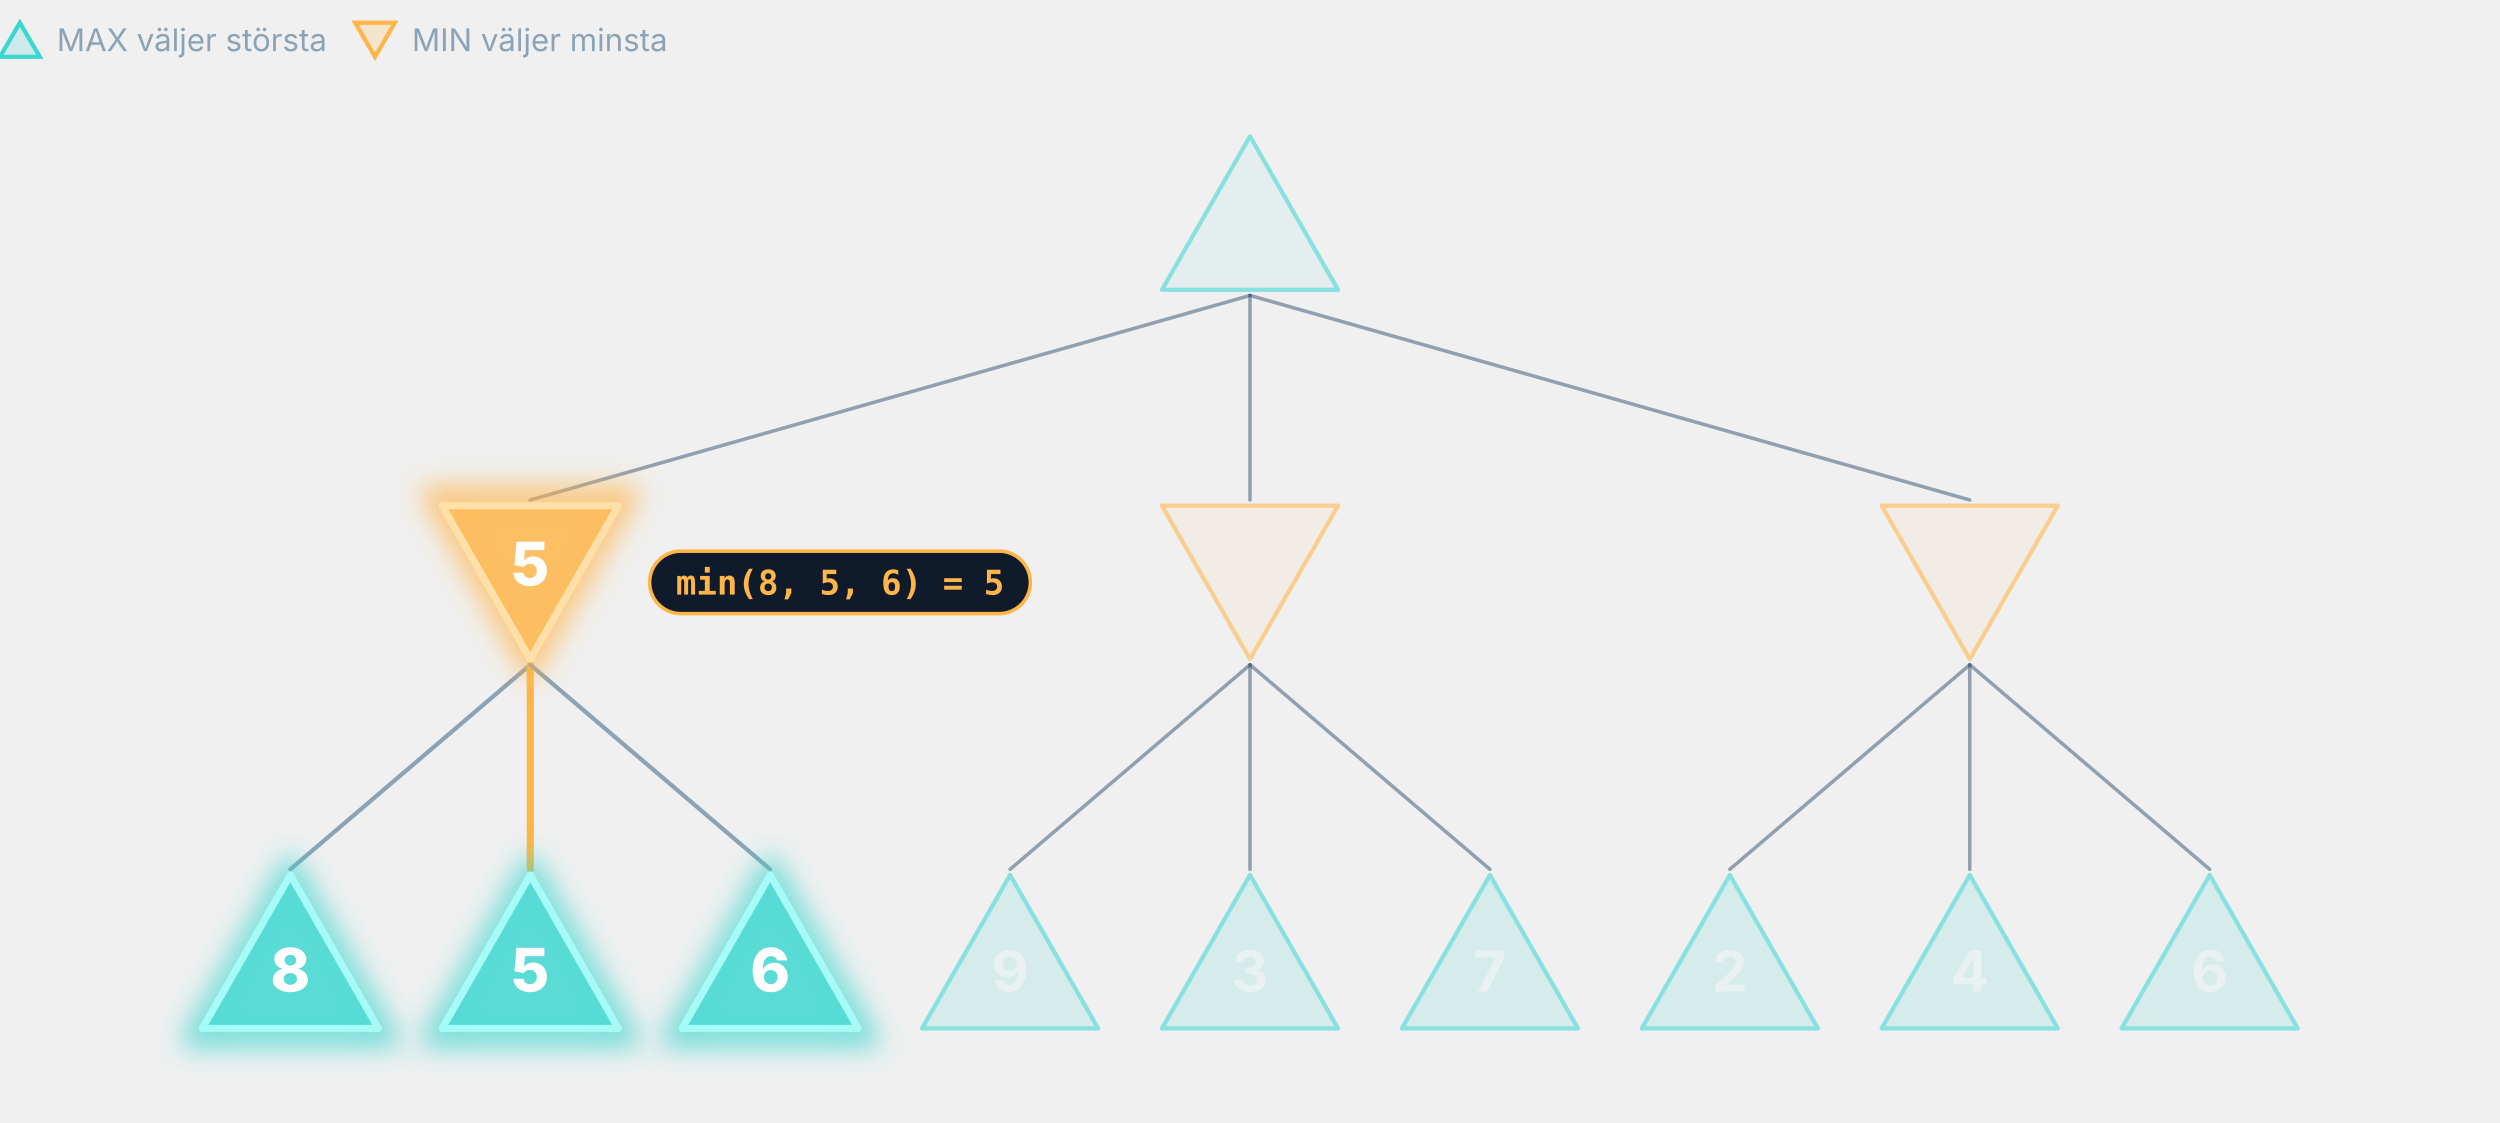
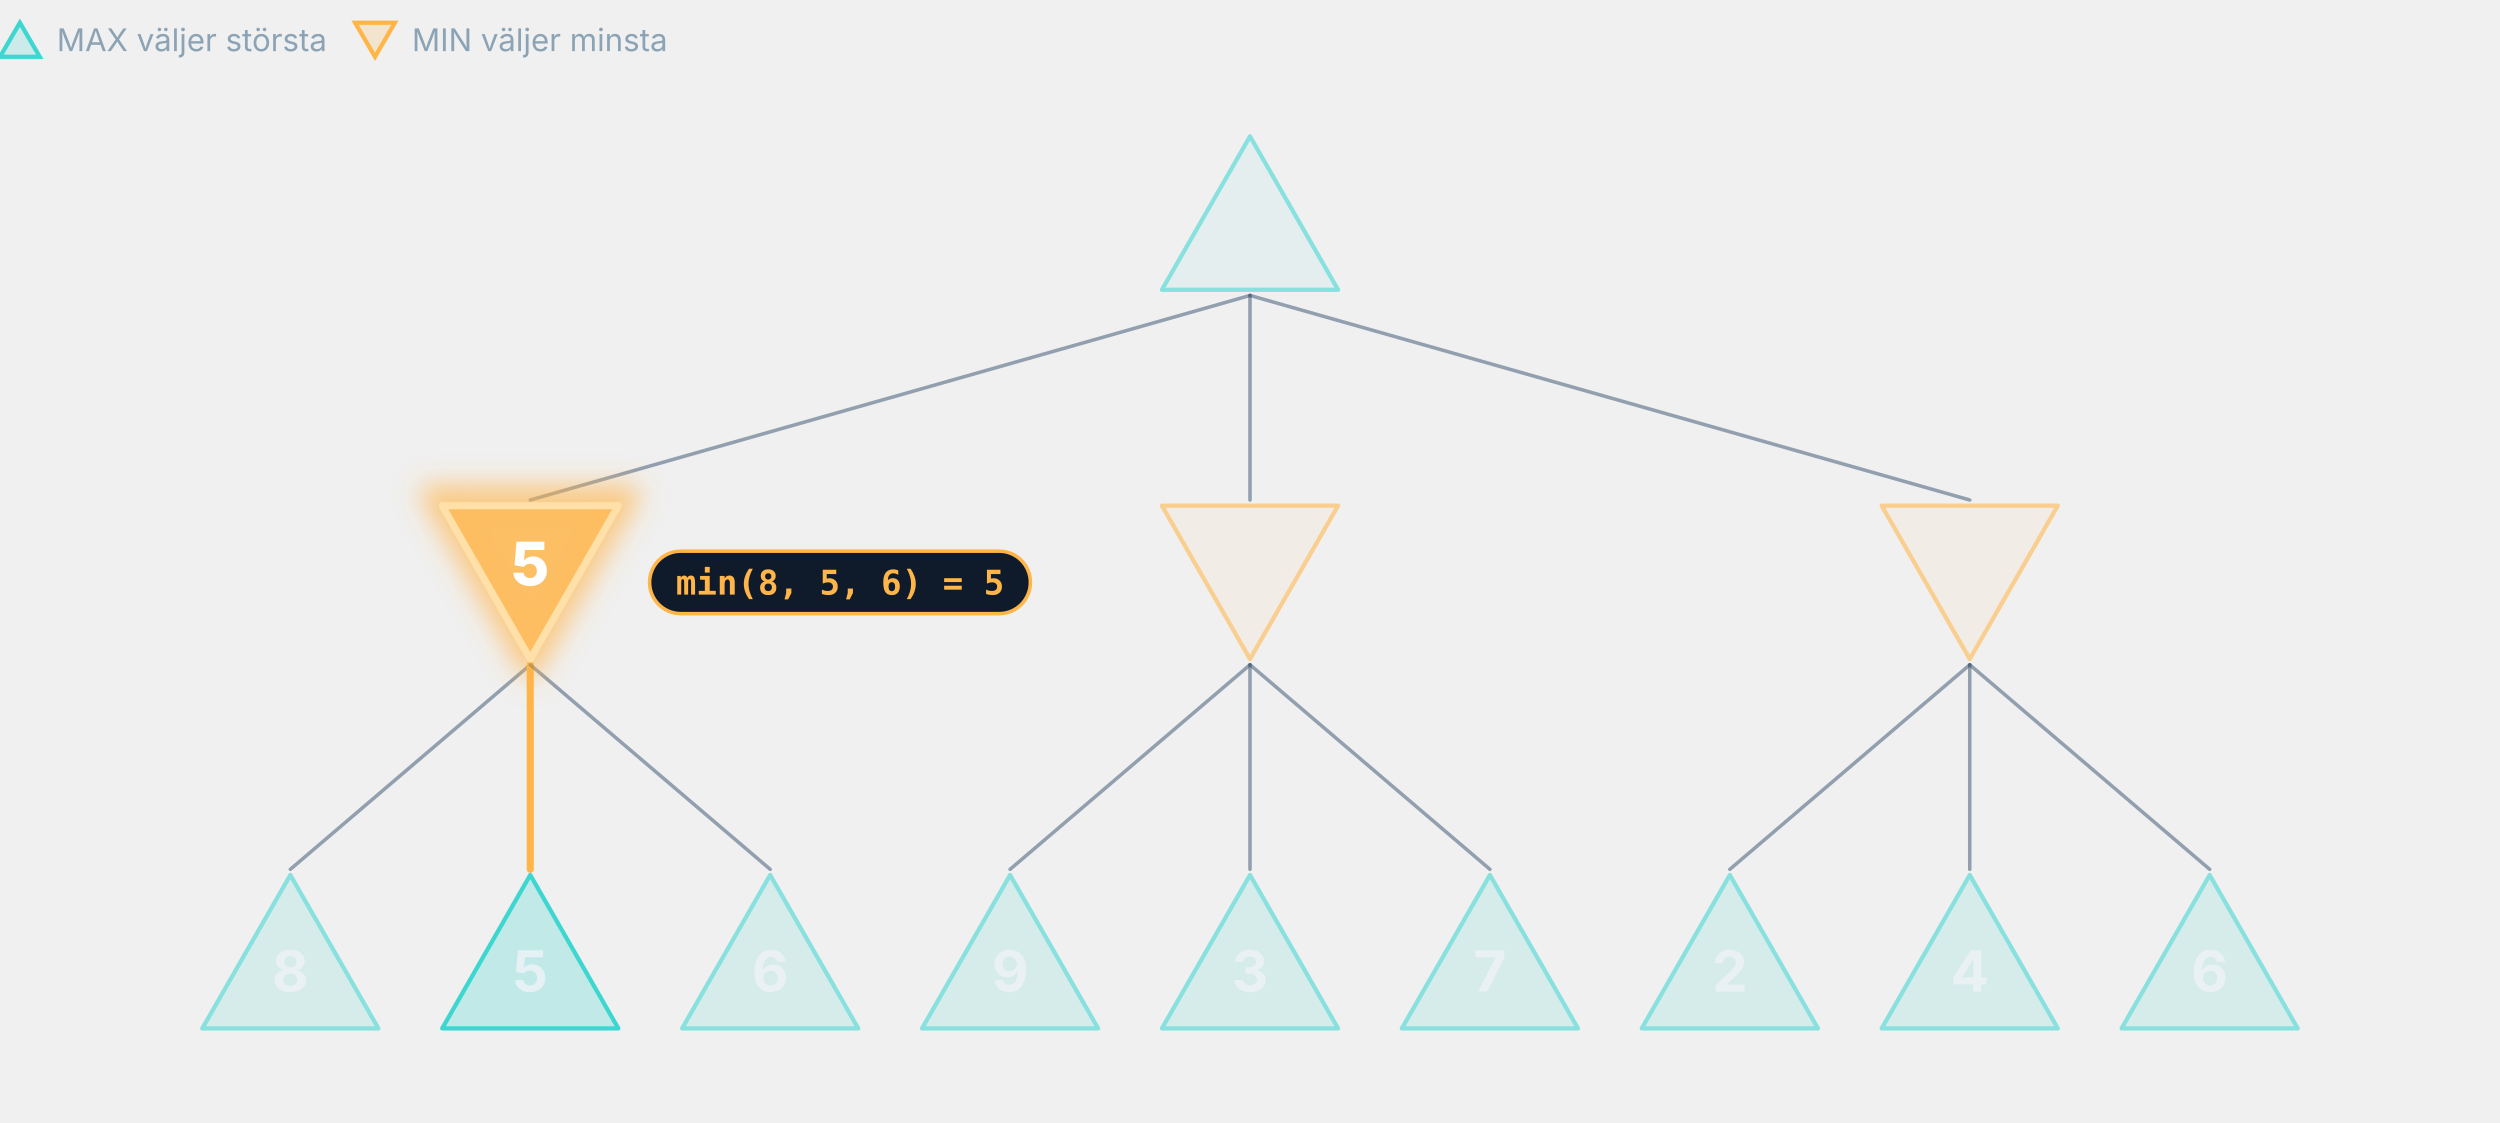
<svg xmlns="http://www.w3.org/2000/svg" viewBox="0 0 1760 790" width="1760" height="790" role="img">
  <defs>
    <filter id="glow" x="-40%" y="-40%" width="180%" height="180%">
      <feGaussianBlur stdDeviation="9" />
    </filter>
    <filter id="soft" x="-20%" y="-20%" width="140%" height="140%">
      <feGaussianBlur stdDeviation="4" />
    </filter>
  </defs>
+   <style>.pulse{animation:pulse 1.7s ease-out infinite}@keyframes pulse{0%{stroke-opacity:.95;stroke-width:3}70%{stroke-opacity:0;stroke-width:30}100%{stroke-opacity:0;stroke-width:30}}@media (prefers-reduced-motion:reduce){.pulse{animation:none;stroke-opacity:.7;stroke-width:9}}</style>
  <g transform="translate(0,30)">
    <polygon points="14,-14 28,10 0,10" fill="#3DD6D0" fill-opacity=".2" stroke="#3DD6D0" stroke-width="3" />
    <text x="40.0" y="6.0" font-family="'IBM Plex Sans','Segoe UI',Inter,Helvetica,Arial,sans-serif" font-size="22" font-weight="400" fill="#8BA3B4" text-anchor="start">MAX väljer största</text>
    <polygon points="250,-14 278,-14 264,10" fill="#FFB547" fill-opacity=".2" stroke="#FFB547" stroke-width="3" />
    <text x="290.0" y="6.0" font-family="'IBM Plex Sans','Segoe UI',Inter,Helvetica,Arial,sans-serif" font-size="22" font-weight="400" fill="#8BA3B4" text-anchor="start">MIN väljer minsta</text>
  </g>
-   <path data-edge="r0:r00" d="M373.3,468.0L204.4,612.0" stroke="#8BA3B4" stroke-width="3" stroke-linecap="round" fill="none" opacity="1" />
+   <path data-edge="r0:r00" d="M373.3,468.0L204.4,612.0" stroke="#3B5572" stroke-width="2.5" stroke-linecap="round" fill="none" opacity="0.52" />
  <path data-edge="r0:r01" d="M373.3,468.0L373.3,612.0" stroke="#FFB547" stroke-width="5" stroke-linecap="round" fill="none" opacity="1" />
-   <path data-edge="r0:r02" d="M373.3,468.0L542.2,612.0" stroke="#8BA3B4" stroke-width="3" stroke-linecap="round" fill="none" opacity="1" />
+   <path data-edge="r0:r02" d="M373.3,468.0L542.2,612.0" stroke="#3B5572" stroke-width="2.5" stroke-linecap="round" fill="none" opacity="0.52" />
  <path data-edge="r:r0" d="M880.0,208.0L373.3,352.0" stroke="#3B5572" stroke-width="2.5" stroke-linecap="round" fill="none" opacity="0.52" />
  <path data-edge="r1:r10" d="M880.0,468.0L711.1,612.0" stroke="#3B5572" stroke-width="2.5" stroke-linecap="round" fill="none" opacity="0.52" />
  <path data-edge="r1:r11" d="M880.0,468.0L880.0,612.0" stroke="#3B5572" stroke-width="2.5" stroke-linecap="round" fill="none" opacity="0.52" />
  <path data-edge="r1:r12" d="M880.0,468.0L1048.9,612.0" stroke="#3B5572" stroke-width="2.5" stroke-linecap="round" fill="none" opacity="0.52" />
  <path data-edge="r:r1" d="M880.0,208.0L880.0,352.0" stroke="#3B5572" stroke-width="2.5" stroke-linecap="round" fill="none" opacity="0.52" />
  <path data-edge="r2:r20" d="M1386.7,468.0L1217.8,612.0" stroke="#3B5572" stroke-width="2.5" stroke-linecap="round" fill="none" opacity="0.52" />
  <path data-edge="r2:r21" d="M1386.7,468.0L1386.7,612.0" stroke="#3B5572" stroke-width="2.5" stroke-linecap="round" fill="none" opacity="0.52" />
  <path data-edge="r2:r22" d="M1386.7,468.0L1555.6,612.0" stroke="#3B5572" stroke-width="2.5" stroke-linecap="round" fill="none" opacity="0.52" />
  <path data-edge="r:r2" d="M880.0,208.0L1386.7,352.0" stroke="#3B5572" stroke-width="2.5" stroke-linecap="round" fill="none" opacity="0.52" />
-   <polygon data-focus-node="r01" points="373.3,607.4 445.3,732.6 301.4,732.6" fill="#3DD6D0" fill-opacity=".55" stroke="#3DD6D0" stroke-width="14" stroke-opacity=".5" stroke-linejoin="round" filter="url(#glow)" />
-   <polygon data-focus-node="r00" points="204.4,607.4 276.4,732.6 132.5,732.6" fill="#3DD6D0" fill-opacity=".55" stroke="#3DD6D0" stroke-width="14" stroke-opacity=".5" stroke-linejoin="round" filter="url(#glow)" />
-   <polygon data-focus-node="r02" points="542.2,607.4 614.1,732.6 470.3,732.6" fill="#3DD6D0" fill-opacity=".55" stroke="#3DD6D0" stroke-width="14" stroke-opacity=".5" stroke-linejoin="round" filter="url(#glow)" />
  <polygon data-focus-node="r0" points="301.4,347.4 445.3,347.4 373.3,472.6" fill="#FFB547" fill-opacity=".55" stroke="#FFB547" stroke-width="14" stroke-opacity=".5" stroke-linejoin="round" filter="url(#glow)" />
-   <g data-node="r00" opacity="1">
-     <polygon points="204.4,616.0 266.4,724.0 142.4,724.0" fill="#3DD6D0" fill-opacity=".62" stroke="#A6FBF6" stroke-width="5" stroke-linejoin="round" />
-     <text x="204.4" y="698.1" font-family="'IBM Plex Sans','Segoe UI',Inter,Helvetica,Arial,sans-serif" font-size="42.4" font-weight="800" fill="#FFFFFF" text-anchor="middle">8</text>
+   <g data-node="r00" opacity="0.58">
+     <polygon points="204.4,616.0 266.4,724.0 142.4,724.0" fill="#3DD6D0" fill-opacity="0.26" stroke="#3DD6D0" stroke-width="3" stroke-linejoin="round" />
+     <text x="204.4" y="698.1" font-family="'IBM Plex Sans','Segoe UI',Inter,Helvetica,Arial,sans-serif" font-size="40.0" font-weight="700" fill="#E6F1F5" text-anchor="middle">8</text>
  </g>
+   <polygon class="pulse" data-pulse="r01" points="373.3,616.0 435.3,724.0 311.3,724.0" fill="none" stroke="#3DD6D0" stroke-linejoin="round" />
  <g data-node="r01" opacity="1">
-     <polygon points="373.3,616.0 435.3,724.0 311.3,724.0" fill="#3DD6D0" fill-opacity=".62" stroke="#A6FBF6" stroke-width="5" stroke-linejoin="round" />
-     <text x="373.3" y="698.1" font-family="'IBM Plex Sans','Segoe UI',Inter,Helvetica,Arial,sans-serif" font-size="42.4" font-weight="800" fill="#FFFFFF" text-anchor="middle">5</text>
+     <polygon points="373.3,616.0 435.3,724.0 311.3,724.0" fill="#3DD6D0" fill-opacity="0.26" stroke="#3DD6D0" stroke-width="3" stroke-linejoin="round" />
+     <text x="373.3" y="698.1" font-family="'IBM Plex Sans','Segoe UI',Inter,Helvetica,Arial,sans-serif" font-size="40.0" font-weight="700" fill="#E6F1F5" text-anchor="middle">5</text>
  </g>
-   <g data-node="r02" opacity="1">
-     <polygon points="542.2,616.0 604.2,724.0 480.2,724.0" fill="#3DD6D0" fill-opacity=".62" stroke="#A6FBF6" stroke-width="5" stroke-linejoin="round" />
-     <text x="542.2" y="698.1" font-family="'IBM Plex Sans','Segoe UI',Inter,Helvetica,Arial,sans-serif" font-size="42.4" font-weight="800" fill="#FFFFFF" text-anchor="middle">6</text>
+   <g data-node="r02" opacity="0.58">
+     <polygon points="542.2,616.0 604.2,724.0 480.2,724.0" fill="#3DD6D0" fill-opacity="0.26" stroke="#3DD6D0" stroke-width="3" stroke-linejoin="round" />
+     <text x="542.2" y="698.1" font-family="'IBM Plex Sans','Segoe UI',Inter,Helvetica,Arial,sans-serif" font-size="40.0" font-weight="700" fill="#E6F1F5" text-anchor="middle">6</text>
  </g>
  <g data-node="r0" opacity="1">
    <polygon points="311.3,356.0 435.3,356.0 373.3,464.0" fill="#FFB547" fill-opacity=".62" stroke="#FFE0A8" stroke-width="5" stroke-linejoin="round" />
    <text x="373.3" y="412.2" font-family="'IBM Plex Sans','Segoe UI',Inter,Helvetica,Arial,sans-serif" font-size="42.4" font-weight="800" fill="#FFFFFF" text-anchor="middle">5</text>
  </g>
  <g data-node="r10" opacity="0.58">
    <polygon points="711.1,616.0 773.1,724.0 649.1,724.0" fill="#3DD6D0" fill-opacity="0.26" stroke="#3DD6D0" stroke-width="3" stroke-linejoin="round" />
    <text x="711.1" y="698.1" font-family="'IBM Plex Sans','Segoe UI',Inter,Helvetica,Arial,sans-serif" font-size="40.0" font-weight="700" fill="#E6F1F5" text-anchor="middle">9</text>
  </g>
  <g data-node="r11" opacity="0.58">
    <polygon points="880.0,616.0 942.0,724.0 818.0,724.0" fill="#3DD6D0" fill-opacity="0.26" stroke="#3DD6D0" stroke-width="3" stroke-linejoin="round" />
    <text x="880.0" y="698.1" font-family="'IBM Plex Sans','Segoe UI',Inter,Helvetica,Arial,sans-serif" font-size="40.0" font-weight="700" fill="#E6F1F5" text-anchor="middle">3</text>
  </g>
  <g data-node="r12" opacity="0.58">
    <polygon points="1048.9,616.0 1110.9,724.0 986.9,724.0" fill="#3DD6D0" fill-opacity="0.26" stroke="#3DD6D0" stroke-width="3" stroke-linejoin="round" />
    <text x="1048.9" y="698.1" font-family="'IBM Plex Sans','Segoe UI',Inter,Helvetica,Arial,sans-serif" font-size="40.0" font-weight="700" fill="#E6F1F5" text-anchor="middle">7</text>
  </g>
  <g data-node="r1" opacity="0.58">
    <polygon points="818.0,356.0 942.0,356.0 880.0,464.0" fill="#FFB547" fill-opacity="0.1" stroke="#FFB547" stroke-width="3" stroke-linejoin="round" />
  </g>
  <g data-node="r20" opacity="0.58">
    <polygon points="1217.8,616.0 1279.8,724.0 1155.8,724.0" fill="#3DD6D0" fill-opacity="0.26" stroke="#3DD6D0" stroke-width="3" stroke-linejoin="round" />
    <text x="1217.8" y="698.1" font-family="'IBM Plex Sans','Segoe UI',Inter,Helvetica,Arial,sans-serif" font-size="40.0" font-weight="700" fill="#E6F1F5" text-anchor="middle">2</text>
  </g>
  <g data-node="r21" opacity="0.58">
    <polygon points="1386.7,616.0 1448.7,724.0 1324.7,724.0" fill="#3DD6D0" fill-opacity="0.26" stroke="#3DD6D0" stroke-width="3" stroke-linejoin="round" />
    <text x="1386.7" y="698.1" font-family="'IBM Plex Sans','Segoe UI',Inter,Helvetica,Arial,sans-serif" font-size="40.0" font-weight="700" fill="#E6F1F5" text-anchor="middle">4</text>
  </g>
  <g data-node="r22" opacity="0.58">
    <polygon points="1555.6,616.0 1617.6,724.0 1493.6,724.0" fill="#3DD6D0" fill-opacity="0.26" stroke="#3DD6D0" stroke-width="3" stroke-linejoin="round" />
    <text x="1555.6" y="698.1" font-family="'IBM Plex Sans','Segoe UI',Inter,Helvetica,Arial,sans-serif" font-size="40.0" font-weight="700" fill="#E6F1F5" text-anchor="middle">6</text>
  </g>
  <g data-node="r2" opacity="0.58">
    <polygon points="1324.7,356.0 1448.7,356.0 1386.7,464.0" fill="#FFB547" fill-opacity="0.1" stroke="#FFB547" stroke-width="3" stroke-linejoin="round" />
  </g>
  <g data-node="r" opacity="0.58">
    <polygon points="880.0,96.0 942.0,204.0 818.0,204.0" fill="#3DD6D0" fill-opacity="0.1" stroke="#3DD6D0" stroke-width="3" stroke-linejoin="round" />
  </g>
  <rect x="457.3" y="388.0" width="268.1" height="44.0" rx="22.0" fill="#0F1A2B" stroke="#FFB547" stroke-width="2.5" />
  <text x="591.4" y="418.6" font-family="'IBM Plex Mono','SFMono-Regular',Menlo,Consolas,monospace" font-size="24" font-weight="600" fill="#FFB547" text-anchor="middle">min(8, 5, 6) = 5</text>
</svg>
